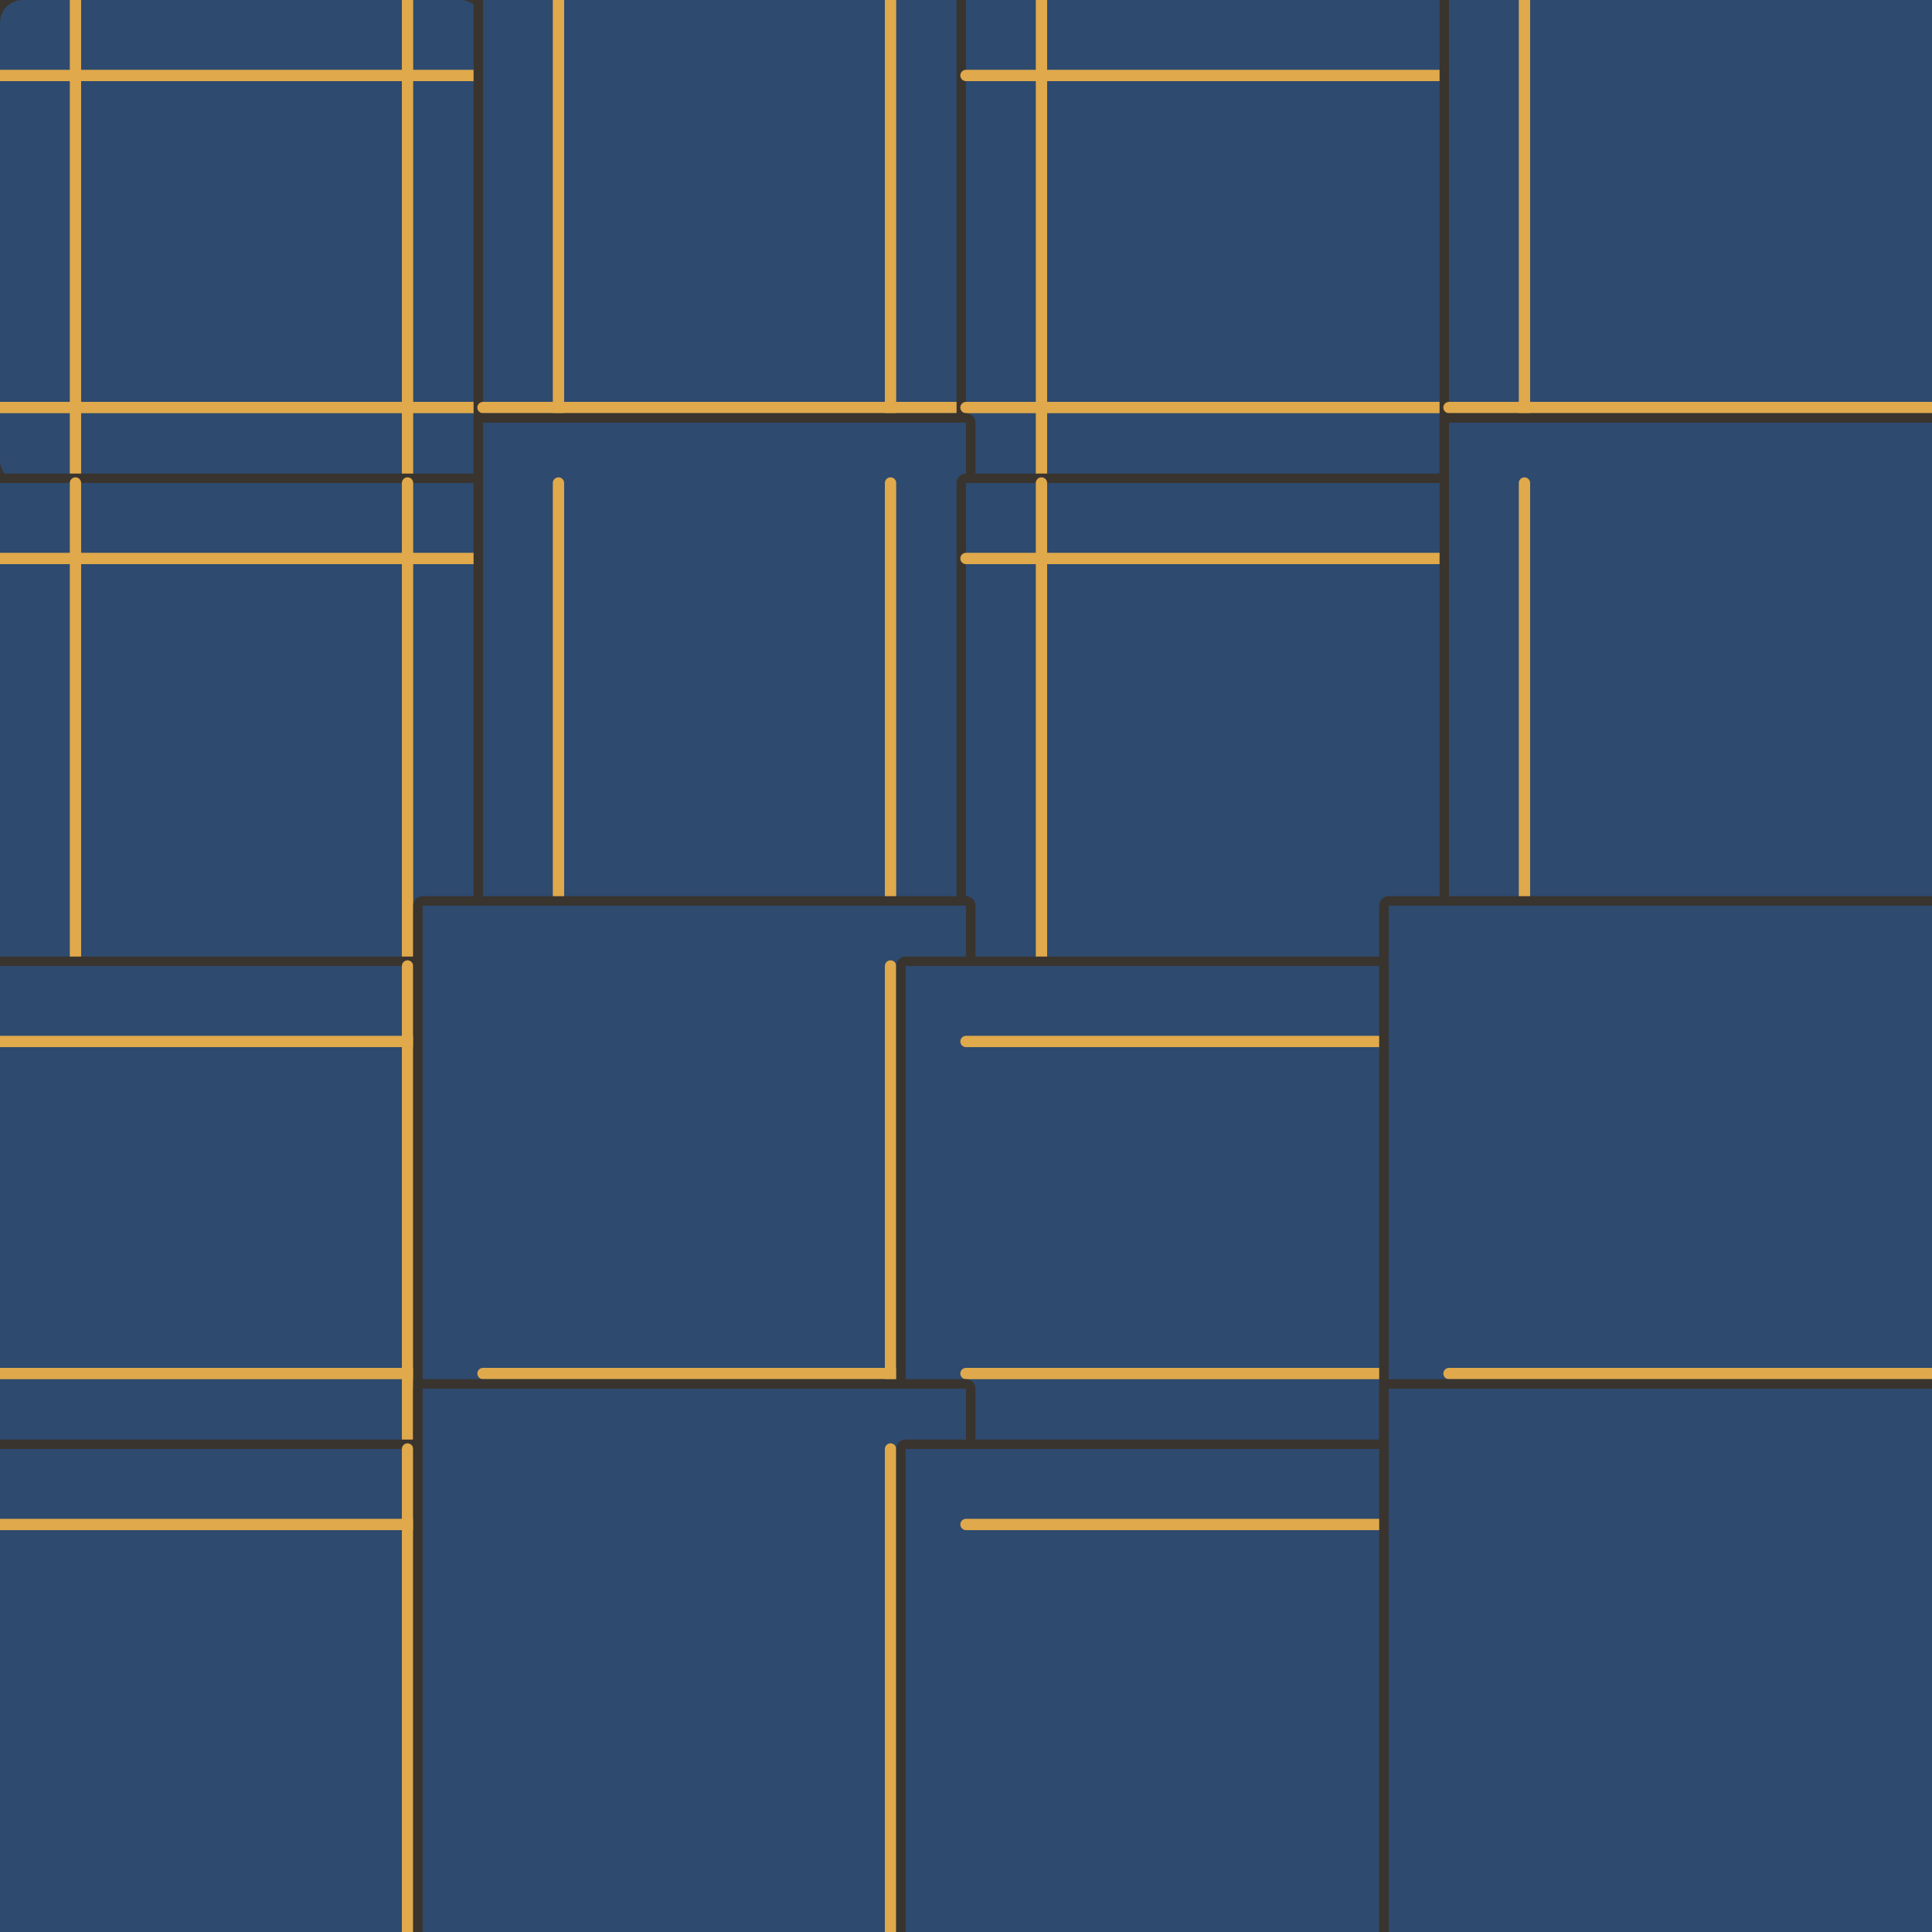
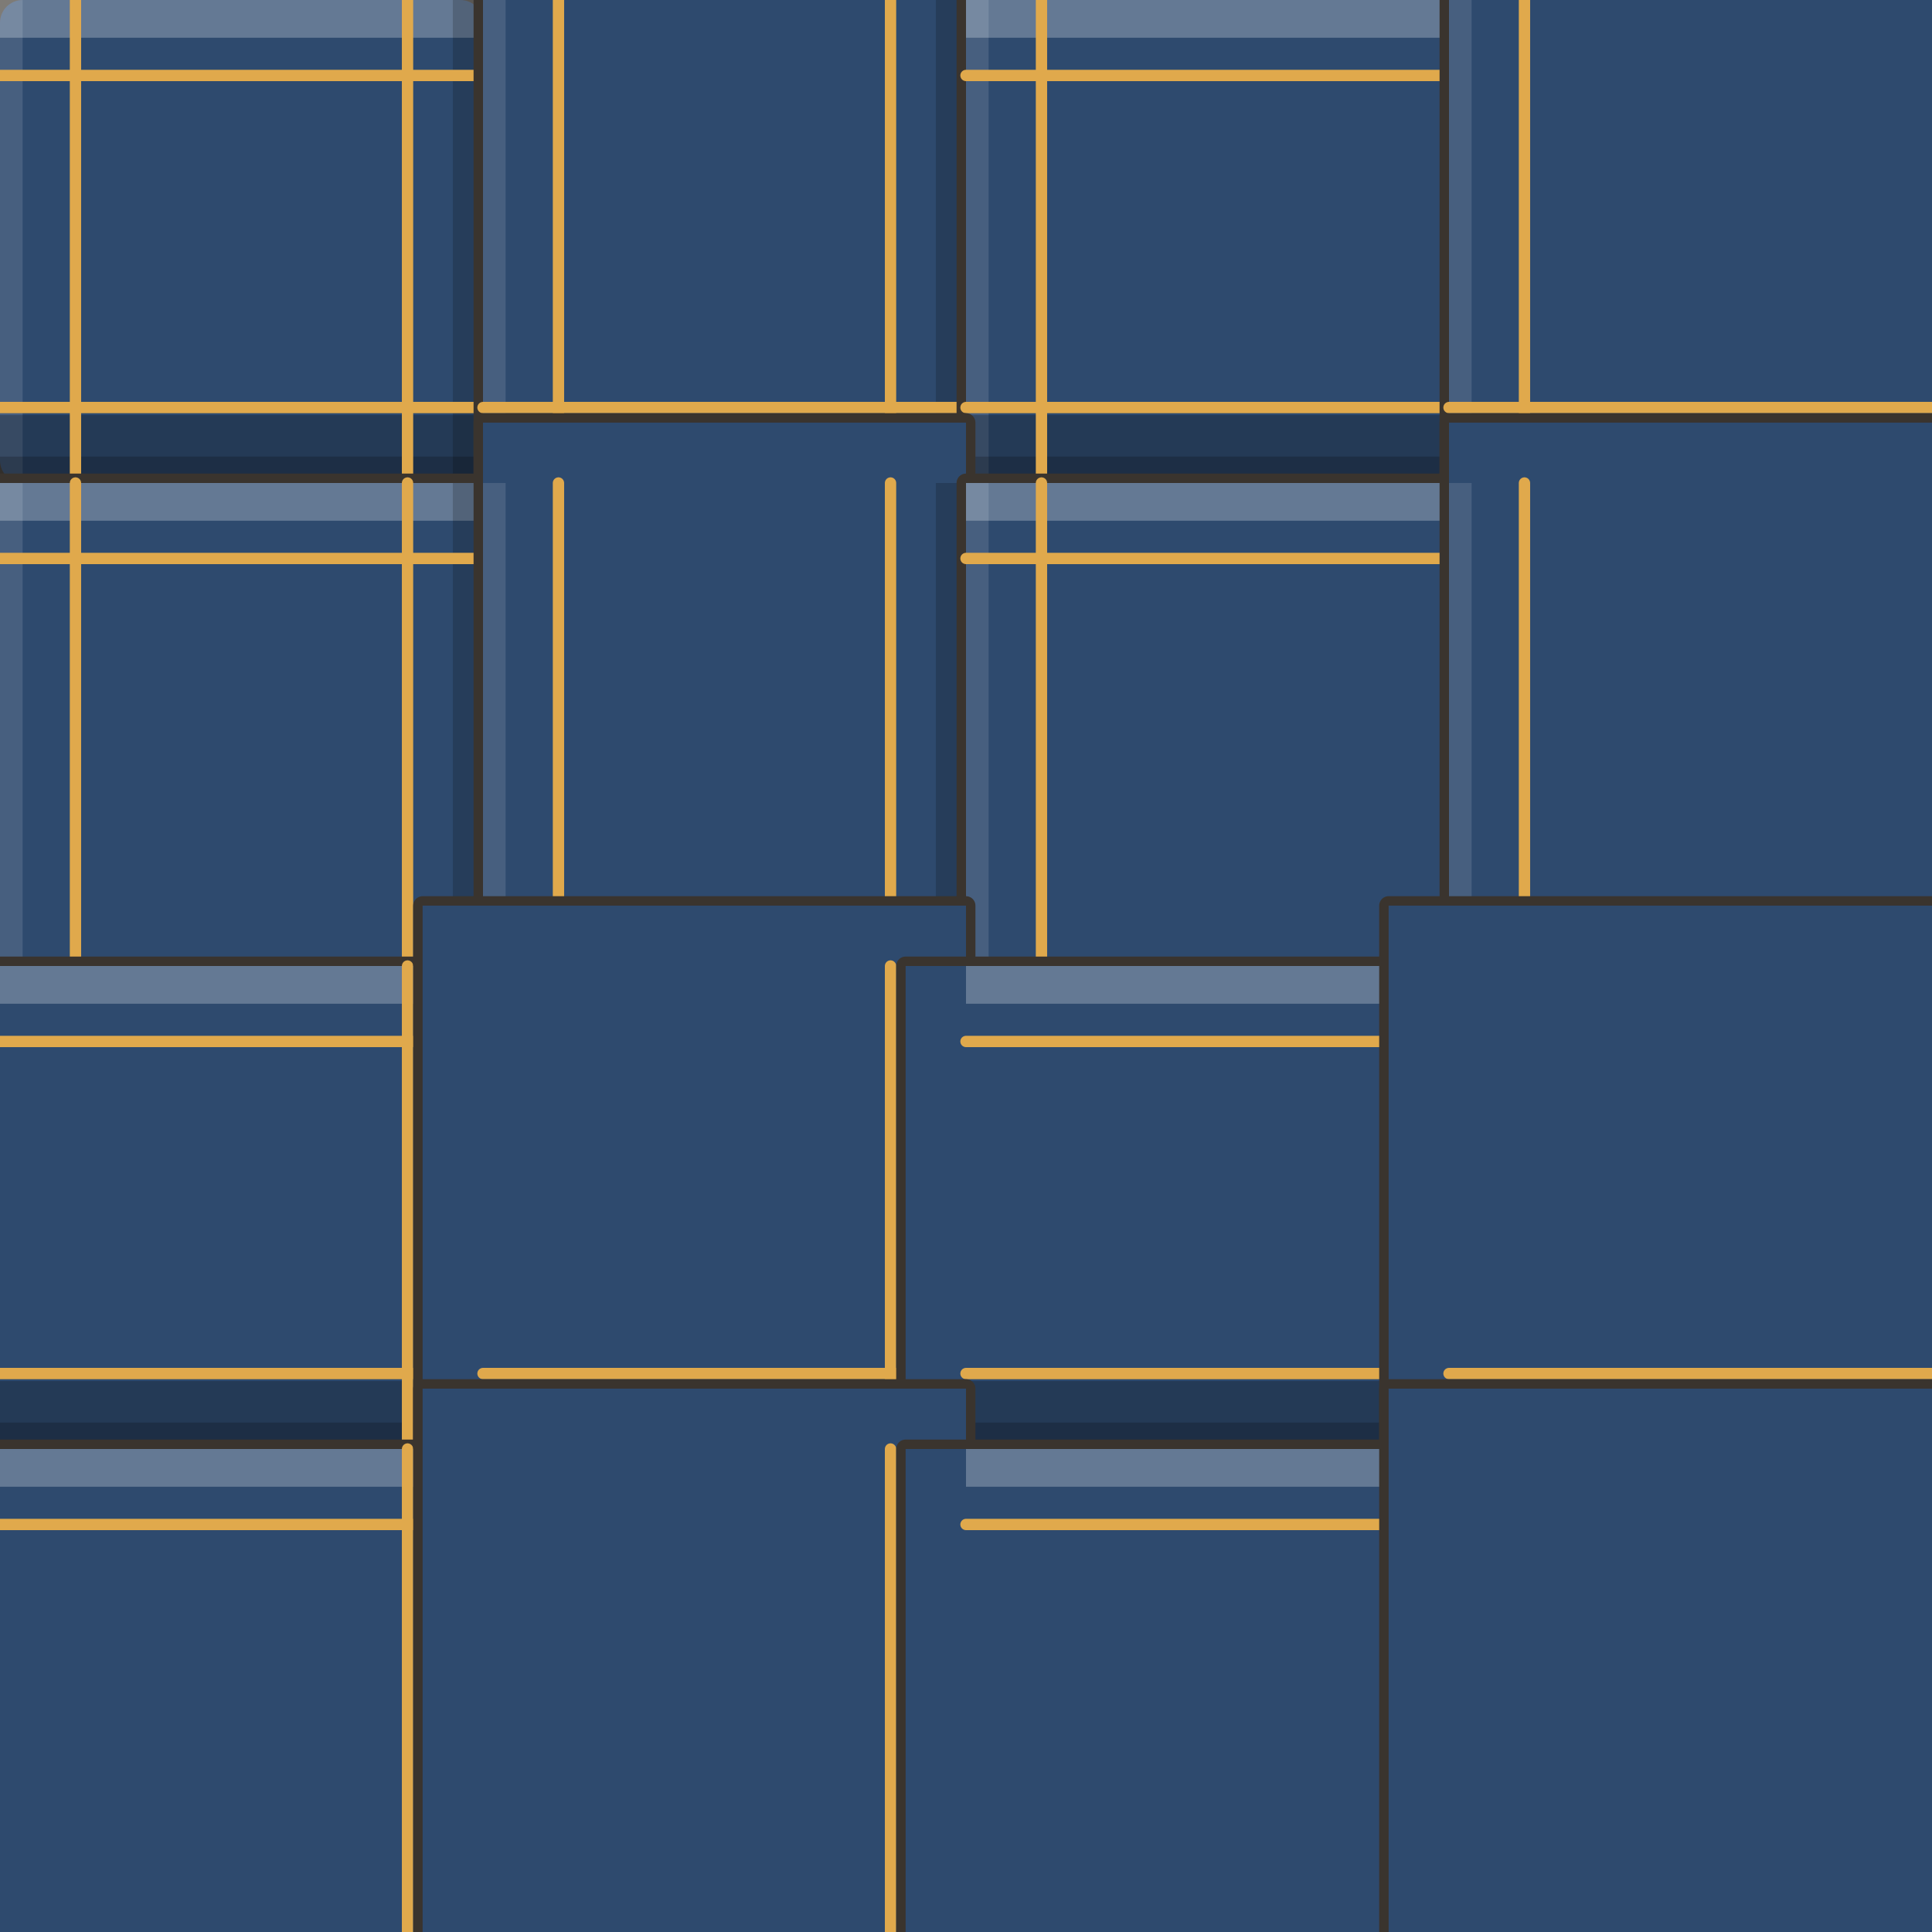
<svg xmlns="http://www.w3.org/2000/svg" viewBox="0 0 512 512" width="512" height="512">
  <g transform="translate(0 0)">
    <path d="M 6 0 h 116 a 6 6 0 0 1 6 6 v 116 a 6 6 0 0 1 -6 6 h -116 a 6 6 0 0 1 -6 -6 v -116 a 6 6 0 0 1 6 -6 Z" fill="#3A342E" stroke="#3A342E" stroke-width="5" stroke-linejoin="round" stroke-linecap="round" />
    <path d="M 6 0 h 116 a 6 6 0 0 1 6 6 v 116 a 6 6 0 0 1 -6 6 h -116 a 6 6 0 0 1 -6 -6 v -116 a 6 6 0 0 1 6 -6 Z" fill="#2E4A6E" />
+     <path d="M 0 0 h 128 a 0 0 0 0 1 0 0 v 10 a 0 0 0 0 1 0 0 h -128 a 0 0 0 0 1 0 0 v -10 a 0 0 0 0 1 0 0 Z" fill="#FFFFFF" opacity="0.26" />
+     <path d="M 0 0 h 6 a 0 0 0 0 1 0 0 v 128 a 0 0 0 0 1 0 0 h -6 a 0 0 0 0 1 0 0 v -128 a 0 0 0 0 1 0 0 Z" fill="#FFFFFF" opacity="0.12" />
+     <path d="M 120 0 h 8 a 0 0 0 0 1 0 0 v 128 a 0 0 0 0 1 0 0 h -8 a 0 0 0 0 1 0 0 v -128 a 0 0 0 0 1 0 0 Z" fill="#000000" opacity="0.18" />
+     <path d="M 0 110 h 128 a 0 0 0 0 1 0 0 v 18 a 0 0 0 0 1 0 0 h -128 a 0 0 0 0 1 0 0 v -18 a 0 0 0 0 1 0 0 Z" fill="#000000" opacity="0.22" />
+     <path d="M 0 121 h 128 a 0 0 0 0 1 0 0 v 7 a 0 0 0 0 1 0 0 h -128 a 0 0 0 0 1 0 0 v -7 a 0 0 0 0 1 0 0 Z" fill="#000000" opacity="0.2" />
    <path d="M 0 20 L 128 20" fill="none" stroke="#E0A94C" stroke-width="3" stroke-linecap="round" stroke-linejoin="round" opacity="1" />
    <path d="M 0 108 L 128 108" fill="none" stroke="#E0A94C" stroke-width="3" stroke-linecap="round" stroke-linejoin="round" opacity="1" />
    <path d="M 20 0 L 20 128" fill="none" stroke="#E0A94C" stroke-width="3" stroke-linecap="round" stroke-linejoin="round" opacity="1" />
    <path d="M 108 0 L 108 128" fill="none" stroke="#E0A94C" stroke-width="3" stroke-linecap="round" stroke-linejoin="round" opacity="1" />
  </g>
  <g transform="translate(128 0)">
    <path d="M 0 -16 h 128 a 0 0 0 0 1 0 0 v 144 a 0 0 0 0 1 0 0 h -128 a 0 0 0 0 1 0 0 v -144 a 0 0 0 0 1 0 0 Z" fill="#3A342E" stroke="#3A342E" stroke-width="5" stroke-linejoin="round" stroke-linecap="round" />
    <path d="M 0 -16 h 128 a 0 0 0 0 1 0 0 v 144 a 0 0 0 0 1 0 0 h -128 a 0 0 0 0 1 0 0 v -144 a 0 0 0 0 1 0 0 Z" fill="#2E4A6E" />
+     <path d="M 0 0 h 6 a 0 0 0 0 1 0 0 v 128 a 0 0 0 0 1 0 0 h -6 a 0 0 0 0 1 0 0 v -128 a 0 0 0 0 1 0 0 Z" fill="#FFFFFF" opacity="0.12" />
+     <path d="M 120 0 h 8 a 0 0 0 0 1 0 0 v 128 a 0 0 0 0 1 0 0 h -8 a 0 0 0 0 1 0 0 v -128 a 0 0 0 0 1 0 0 Z" fill="#000000" opacity="0.18" />
+     <path d="M 0 110 h 128 a 0 0 0 0 1 0 0 v 18 a 0 0 0 0 1 0 0 h -128 a 0 0 0 0 1 0 0 v -18 a 0 0 0 0 1 0 0 Z" fill="#000000" opacity="0.22" />
+     <path d="M 0 121 h 128 a 0 0 0 0 1 0 0 v 7 a 0 0 0 0 1 0 0 h -128 a 0 0 0 0 1 0 0 v -7 a 0 0 0 0 1 0 0 Z" fill="#000000" opacity="0.2" />
    <path d="M 0 108 L 128 108" fill="none" stroke="#E0A94C" stroke-width="3" stroke-linecap="round" stroke-linejoin="round" opacity="1" />
    <path d="M 20 0 L 20 128" fill="none" stroke="#E0A94C" stroke-width="3" stroke-linecap="round" stroke-linejoin="round" opacity="1" />
    <path d="M 108 0 L 108 128" fill="none" stroke="#E0A94C" stroke-width="3" stroke-linecap="round" stroke-linejoin="round" opacity="1" />
  </g>
  <g transform="translate(256 0)">
    <path d="M 0 0 h 144 a 0 0 0 0 1 0 0 v 128 a 0 0 0 0 1 0 0 h -144 a 0 0 0 0 1 0 0 v -128 a 0 0 0 0 1 0 0 Z" fill="#3A342E" stroke="#3A342E" stroke-width="5" stroke-linejoin="round" stroke-linecap="round" />
    <path d="M 0 0 h 144 a 0 0 0 0 1 0 0 v 128 a 0 0 0 0 1 0 0 h -144 a 0 0 0 0 1 0 0 v -128 a 0 0 0 0 1 0 0 Z" fill="#2E4A6E" />
+     <path d="M 0 0 h 128 a 0 0 0 0 1 0 0 v 10 a 0 0 0 0 1 0 0 h -128 a 0 0 0 0 1 0 0 v -10 a 0 0 0 0 1 0 0 Z" fill="#FFFFFF" opacity="0.26" />
+     <path d="M 0 0 h 6 a 0 0 0 0 1 0 0 v 128 a 0 0 0 0 1 0 0 h -6 a 0 0 0 0 1 0 0 v -128 a 0 0 0 0 1 0 0 Z" fill="#FFFFFF" opacity="0.12" />
+     <path d="M 0 110 h 128 a 0 0 0 0 1 0 0 v 18 a 0 0 0 0 1 0 0 h -128 a 0 0 0 0 1 0 0 v -18 a 0 0 0 0 1 0 0 Z" fill="#000000" opacity="0.22" />
+     <path d="M 0 121 h 128 a 0 0 0 0 1 0 0 v 7 a 0 0 0 0 1 0 0 h -128 a 0 0 0 0 1 0 0 v -7 a 0 0 0 0 1 0 0 Z" fill="#000000" opacity="0.2" />
    <path d="M 0 20 L 128 20" fill="none" stroke="#E0A94C" stroke-width="3" stroke-linecap="round" stroke-linejoin="round" opacity="1" />
    <path d="M 0 108 L 128 108" fill="none" stroke="#E0A94C" stroke-width="3" stroke-linecap="round" stroke-linejoin="round" opacity="1" />
    <path d="M 20 0 L 20 128" fill="none" stroke="#E0A94C" stroke-width="3" stroke-linecap="round" stroke-linejoin="round" opacity="1" />
  </g>
  <g transform="translate(384 0)">
    <path d="M 0 -16 h 144 a 0 0 0 0 1 0 0 v 144 a 0 0 0 0 1 0 0 h -144 a 0 0 0 0 1 0 0 v -144 a 0 0 0 0 1 0 0 Z" fill="#3A342E" stroke="#3A342E" stroke-width="5" stroke-linejoin="round" stroke-linecap="round" />
    <path d="M 0 -16 h 144 a 0 0 0 0 1 0 0 v 144 a 0 0 0 0 1 0 0 h -144 a 0 0 0 0 1 0 0 v -144 a 0 0 0 0 1 0 0 Z" fill="#2E4A6E" />
+     <path d="M 0 0 h 6 a 0 0 0 0 1 0 0 v 128 a 0 0 0 0 1 0 0 h -6 a 0 0 0 0 1 0 0 v -128 a 0 0 0 0 1 0 0 Z" fill="#FFFFFF" opacity="0.12" />
+     <path d="M 0 110 h 128 a 0 0 0 0 1 0 0 v 18 a 0 0 0 0 1 0 0 h -128 a 0 0 0 0 1 0 0 v -18 a 0 0 0 0 1 0 0 Z" fill="#000000" opacity="0.22" />
+     <path d="M 0 121 h 128 a 0 0 0 0 1 0 0 v 7 a 0 0 0 0 1 0 0 h -128 a 0 0 0 0 1 0 0 v -7 a 0 0 0 0 1 0 0 Z" fill="#000000" opacity="0.2" />
    <path d="M 0 108 L 128 108" fill="none" stroke="#E0A94C" stroke-width="3" stroke-linecap="round" stroke-linejoin="round" opacity="1" />
    <path d="M 20 0 L 20 128" fill="none" stroke="#E0A94C" stroke-width="3" stroke-linecap="round" stroke-linejoin="round" opacity="1" />
  </g>
  <g transform="translate(0 128)">
    <path d="M 0 0 h 128 a 0 0 0 0 1 0 0 v 144 a 0 0 0 0 1 0 0 h -128 a 0 0 0 0 1 0 0 v -144 a 0 0 0 0 1 0 0 Z" fill="#3A342E" stroke="#3A342E" stroke-width="5" stroke-linejoin="round" stroke-linecap="round" />
    <path d="M 0 0 h 128 a 0 0 0 0 1 0 0 v 144 a 0 0 0 0 1 0 0 h -128 a 0 0 0 0 1 0 0 v -144 a 0 0 0 0 1 0 0 Z" fill="#2E4A6E" />
+     <path d="M 0 0 h 128 a 0 0 0 0 1 0 0 v 10 a 0 0 0 0 1 0 0 h -128 a 0 0 0 0 1 0 0 v -10 a 0 0 0 0 1 0 0 Z" fill="#FFFFFF" opacity="0.26" />
+     <path d="M 0 0 h 6 a 0 0 0 0 1 0 0 v 128 a 0 0 0 0 1 0 0 h -6 a 0 0 0 0 1 0 0 v -128 a 0 0 0 0 1 0 0 Z" fill="#FFFFFF" opacity="0.12" />
+     <path d="M 120 0 h 8 a 0 0 0 0 1 0 0 v 128 a 0 0 0 0 1 0 0 h -8 a 0 0 0 0 1 0 0 v -128 a 0 0 0 0 1 0 0 Z" fill="#000000" opacity="0.18" />
    <path d="M 0 20 L 128 20" fill="none" stroke="#E0A94C" stroke-width="3" stroke-linecap="round" stroke-linejoin="round" opacity="1" />
    <path d="M 20 0 L 20 128" fill="none" stroke="#E0A94C" stroke-width="3" stroke-linecap="round" stroke-linejoin="round" opacity="1" />
    <path d="M 108 0 L 108 128" fill="none" stroke="#E0A94C" stroke-width="3" stroke-linecap="round" stroke-linejoin="round" opacity="1" />
  </g>
  <g transform="translate(128 128)">
    <path d="M 0 -16 h 128 a 0 0 0 0 1 0 0 v 160 a 0 0 0 0 1 0 0 h -128 a 0 0 0 0 1 0 0 v -160 a 0 0 0 0 1 0 0 Z" fill="#3A342E" stroke="#3A342E" stroke-width="5" stroke-linejoin="round" stroke-linecap="round" />
    <path d="M 0 -16 h 128 a 0 0 0 0 1 0 0 v 160 a 0 0 0 0 1 0 0 h -128 a 0 0 0 0 1 0 0 v -160 a 0 0 0 0 1 0 0 Z" fill="#2E4A6E" />
+     <path d="M 0 0 h 6 a 0 0 0 0 1 0 0 v 128 a 0 0 0 0 1 0 0 h -6 a 0 0 0 0 1 0 0 v -128 a 0 0 0 0 1 0 0 Z" fill="#FFFFFF" opacity="0.12" />
+     <path d="M 120 0 h 8 a 0 0 0 0 1 0 0 v 128 a 0 0 0 0 1 0 0 h -8 a 0 0 0 0 1 0 0 v -128 a 0 0 0 0 1 0 0 Z" fill="#000000" opacity="0.18" />
    <path d="M 20 0 L 20 128" fill="none" stroke="#E0A94C" stroke-width="3" stroke-linecap="round" stroke-linejoin="round" opacity="1" />
    <path d="M 108 0 L 108 128" fill="none" stroke="#E0A94C" stroke-width="3" stroke-linecap="round" stroke-linejoin="round" opacity="1" />
  </g>
  <g transform="translate(256 128)">
    <path d="M 0 0 h 144 a 0 0 0 0 1 0 0 v 144 a 0 0 0 0 1 0 0 h -144 a 0 0 0 0 1 0 0 v -144 a 0 0 0 0 1 0 0 Z" fill="#3A342E" stroke="#3A342E" stroke-width="5" stroke-linejoin="round" stroke-linecap="round" />
    <path d="M 0 0 h 144 a 0 0 0 0 1 0 0 v 144 a 0 0 0 0 1 0 0 h -144 a 0 0 0 0 1 0 0 v -144 a 0 0 0 0 1 0 0 Z" fill="#2E4A6E" />
+     <path d="M 0 0 h 128 a 0 0 0 0 1 0 0 v 10 a 0 0 0 0 1 0 0 h -128 a 0 0 0 0 1 0 0 v -10 a 0 0 0 0 1 0 0 Z" fill="#FFFFFF" opacity="0.26" />
+     <path d="M 0 0 h 6 a 0 0 0 0 1 0 0 v 128 a 0 0 0 0 1 0 0 h -6 a 0 0 0 0 1 0 0 v -128 a 0 0 0 0 1 0 0 Z" fill="#FFFFFF" opacity="0.12" />
    <path d="M 0 20 L 128 20" fill="none" stroke="#E0A94C" stroke-width="3" stroke-linecap="round" stroke-linejoin="round" opacity="1" />
    <path d="M 20 0 L 20 128" fill="none" stroke="#E0A94C" stroke-width="3" stroke-linecap="round" stroke-linejoin="round" opacity="1" />
  </g>
  <g transform="translate(384 128)">
    <path d="M 0 -16 h 144 a 0 0 0 0 1 0 0 v 160 a 0 0 0 0 1 0 0 h -144 a 0 0 0 0 1 0 0 v -160 a 0 0 0 0 1 0 0 Z" fill="#3A342E" stroke="#3A342E" stroke-width="5" stroke-linejoin="round" stroke-linecap="round" />
    <path d="M 0 -16 h 144 a 0 0 0 0 1 0 0 v 160 a 0 0 0 0 1 0 0 h -144 a 0 0 0 0 1 0 0 v -160 a 0 0 0 0 1 0 0 Z" fill="#2E4A6E" />
+     <path d="M 0 0 h 6 a 0 0 0 0 1 0 0 v 128 a 0 0 0 0 1 0 0 h -6 a 0 0 0 0 1 0 0 v -128 a 0 0 0 0 1 0 0 Z" fill="#FFFFFF" opacity="0.12" />
    <path d="M 20 0 L 20 128" fill="none" stroke="#E0A94C" stroke-width="3" stroke-linecap="round" stroke-linejoin="round" opacity="1" />
  </g>
  <g transform="translate(0 256)">
    <path d="M -16 0 h 144 a 0 0 0 0 1 0 0 v 128 a 0 0 0 0 1 0 0 h -144 a 0 0 0 0 1 0 0 v -128 a 0 0 0 0 1 0 0 Z" fill="#3A342E" stroke="#3A342E" stroke-width="5" stroke-linejoin="round" stroke-linecap="round" />
    <path d="M -16 0 h 144 a 0 0 0 0 1 0 0 v 128 a 0 0 0 0 1 0 0 h -144 a 0 0 0 0 1 0 0 v -128 a 0 0 0 0 1 0 0 Z" fill="#2E4A6E" />
+     <path d="M 0 0 h 128 a 0 0 0 0 1 0 0 v 10 a 0 0 0 0 1 0 0 h -128 a 0 0 0 0 1 0 0 v -10 a 0 0 0 0 1 0 0 Z" fill="#FFFFFF" opacity="0.26" />
+     <path d="M 120 0 h 8 a 0 0 0 0 1 0 0 v 128 a 0 0 0 0 1 0 0 h -8 a 0 0 0 0 1 0 0 v -128 a 0 0 0 0 1 0 0 Z" fill="#000000" opacity="0.18" />
+     <path d="M 0 110 h 128 a 0 0 0 0 1 0 0 v 18 a 0 0 0 0 1 0 0 h -128 a 0 0 0 0 1 0 0 v -18 a 0 0 0 0 1 0 0 Z" fill="#000000" opacity="0.22" />
+     <path d="M 0 121 h 128 a 0 0 0 0 1 0 0 v 7 a 0 0 0 0 1 0 0 h -128 a 0 0 0 0 1 0 0 v -7 a 0 0 0 0 1 0 0 Z" fill="#000000" opacity="0.2" />
    <path d="M 0 20 L 128 20" fill="none" stroke="#E0A94C" stroke-width="3" stroke-linecap="round" stroke-linejoin="round" opacity="1" />
    <path d="M 0 108 L 128 108" fill="none" stroke="#E0A94C" stroke-width="3" stroke-linecap="round" stroke-linejoin="round" opacity="1" />
    <path d="M 108 0 L 108 128" fill="none" stroke="#E0A94C" stroke-width="3" stroke-linecap="round" stroke-linejoin="round" opacity="1" />
  </g>
  <g transform="translate(128 256)">
    <path d="M -16 -16 h 144 a 0 0 0 0 1 0 0 v 144 a 0 0 0 0 1 0 0 h -144 a 0 0 0 0 1 0 0 v -144 a 0 0 0 0 1 0 0 Z" fill="#3A342E" stroke="#3A342E" stroke-width="5" stroke-linejoin="round" stroke-linecap="round" />
    <path d="M -16 -16 h 144 a 0 0 0 0 1 0 0 v 144 a 0 0 0 0 1 0 0 h -144 a 0 0 0 0 1 0 0 v -144 a 0 0 0 0 1 0 0 Z" fill="#2E4A6E" />
+     <path d="M 120 0 h 8 a 0 0 0 0 1 0 0 v 128 a 0 0 0 0 1 0 0 h -8 a 0 0 0 0 1 0 0 v -128 a 0 0 0 0 1 0 0 Z" fill="#000000" opacity="0.18" />
+     <path d="M 0 110 h 128 a 0 0 0 0 1 0 0 v 18 a 0 0 0 0 1 0 0 h -128 a 0 0 0 0 1 0 0 v -18 a 0 0 0 0 1 0 0 Z" fill="#000000" opacity="0.22" />
+     <path d="M 0 121 h 128 a 0 0 0 0 1 0 0 v 7 a 0 0 0 0 1 0 0 h -128 a 0 0 0 0 1 0 0 v -7 a 0 0 0 0 1 0 0 Z" fill="#000000" opacity="0.2" />
    <path d="M 0 108 L 128 108" fill="none" stroke="#E0A94C" stroke-width="3" stroke-linecap="round" stroke-linejoin="round" opacity="1" />
    <path d="M 108 0 L 108 128" fill="none" stroke="#E0A94C" stroke-width="3" stroke-linecap="round" stroke-linejoin="round" opacity="1" />
  </g>
  <g transform="translate(256 256)">
    <path d="M -16 0 h 160 a 0 0 0 0 1 0 0 v 128 a 0 0 0 0 1 0 0 h -160 a 0 0 0 0 1 0 0 v -128 a 0 0 0 0 1 0 0 Z" fill="#3A342E" stroke="#3A342E" stroke-width="5" stroke-linejoin="round" stroke-linecap="round" />
    <path d="M -16 0 h 160 a 0 0 0 0 1 0 0 v 128 a 0 0 0 0 1 0 0 h -160 a 0 0 0 0 1 0 0 v -128 a 0 0 0 0 1 0 0 Z" fill="#2E4A6E" />
+     <path d="M 0 0 h 128 a 0 0 0 0 1 0 0 v 10 a 0 0 0 0 1 0 0 h -128 a 0 0 0 0 1 0 0 v -10 a 0 0 0 0 1 0 0 Z" fill="#FFFFFF" opacity="0.26" />
+     <path d="M 0 110 h 128 a 0 0 0 0 1 0 0 v 18 a 0 0 0 0 1 0 0 h -128 a 0 0 0 0 1 0 0 v -18 a 0 0 0 0 1 0 0 Z" fill="#000000" opacity="0.22" />
+     <path d="M 0 121 h 128 a 0 0 0 0 1 0 0 v 7 a 0 0 0 0 1 0 0 h -128 a 0 0 0 0 1 0 0 v -7 a 0 0 0 0 1 0 0 Z" fill="#000000" opacity="0.2" />
    <path d="M 0 20 L 128 20" fill="none" stroke="#E0A94C" stroke-width="3" stroke-linecap="round" stroke-linejoin="round" opacity="1" />
    <path d="M 0 108 L 128 108" fill="none" stroke="#E0A94C" stroke-width="3" stroke-linecap="round" stroke-linejoin="round" opacity="1" />
  </g>
  <g transform="translate(384 256)">
    <path d="M -16 -16 h 160 a 0 0 0 0 1 0 0 v 144 a 0 0 0 0 1 0 0 h -160 a 0 0 0 0 1 0 0 v -144 a 0 0 0 0 1 0 0 Z" fill="#3A342E" stroke="#3A342E" stroke-width="5" stroke-linejoin="round" stroke-linecap="round" />
    <path d="M -16 -16 h 160 a 0 0 0 0 1 0 0 v 144 a 0 0 0 0 1 0 0 h -160 a 0 0 0 0 1 0 0 v -144 a 0 0 0 0 1 0 0 Z" fill="#2E4A6E" />
+     <path d="M 0 110 h 128 a 0 0 0 0 1 0 0 v 18 a 0 0 0 0 1 0 0 h -128 a 0 0 0 0 1 0 0 v -18 a 0 0 0 0 1 0 0 Z" fill="#000000" opacity="0.22" />
+     <path d="M 0 121 h 128 a 0 0 0 0 1 0 0 v 7 a 0 0 0 0 1 0 0 h -128 a 0 0 0 0 1 0 0 v -7 a 0 0 0 0 1 0 0 Z" fill="#000000" opacity="0.2" />
    <path d="M 0 108 L 128 108" fill="none" stroke="#E0A94C" stroke-width="3" stroke-linecap="round" stroke-linejoin="round" opacity="1" />
  </g>
  <g transform="translate(0 384)">
    <path d="M -16 0 h 144 a 0 0 0 0 1 0 0 v 144 a 0 0 0 0 1 0 0 h -144 a 0 0 0 0 1 0 0 v -144 a 0 0 0 0 1 0 0 Z" fill="#3A342E" stroke="#3A342E" stroke-width="5" stroke-linejoin="round" stroke-linecap="round" />
    <path d="M -16 0 h 144 a 0 0 0 0 1 0 0 v 144 a 0 0 0 0 1 0 0 h -144 a 0 0 0 0 1 0 0 v -144 a 0 0 0 0 1 0 0 Z" fill="#2E4A6E" />
+     <path d="M 0 0 h 128 a 0 0 0 0 1 0 0 v 10 a 0 0 0 0 1 0 0 h -128 a 0 0 0 0 1 0 0 v -10 a 0 0 0 0 1 0 0 Z" fill="#FFFFFF" opacity="0.26" />
+     <path d="M 120 0 h 8 a 0 0 0 0 1 0 0 v 128 a 0 0 0 0 1 0 0 h -8 a 0 0 0 0 1 0 0 v -128 a 0 0 0 0 1 0 0 Z" fill="#000000" opacity="0.18" />
    <path d="M 0 20 L 128 20" fill="none" stroke="#E0A94C" stroke-width="3" stroke-linecap="round" stroke-linejoin="round" opacity="1" />
    <path d="M 108 0 L 108 128" fill="none" stroke="#E0A94C" stroke-width="3" stroke-linecap="round" stroke-linejoin="round" opacity="1" />
  </g>
  <g transform="translate(128 384)">
    <path d="M -16 -16 h 144 a 0 0 0 0 1 0 0 v 160 a 0 0 0 0 1 0 0 h -144 a 0 0 0 0 1 0 0 v -160 a 0 0 0 0 1 0 0 Z" fill="#3A342E" stroke="#3A342E" stroke-width="5" stroke-linejoin="round" stroke-linecap="round" />
    <path d="M -16 -16 h 144 a 0 0 0 0 1 0 0 v 160 a 0 0 0 0 1 0 0 h -144 a 0 0 0 0 1 0 0 v -160 a 0 0 0 0 1 0 0 Z" fill="#2E4A6E" />
+     <path d="M 120 0 h 8 a 0 0 0 0 1 0 0 v 128 a 0 0 0 0 1 0 0 h -8 a 0 0 0 0 1 0 0 v -128 a 0 0 0 0 1 0 0 Z" fill="#000000" opacity="0.18" />
    <path d="M 108 0 L 108 128" fill="none" stroke="#E0A94C" stroke-width="3" stroke-linecap="round" stroke-linejoin="round" opacity="1" />
  </g>
  <g transform="translate(256 384)">
    <path d="M -16 0 h 160 a 0 0 0 0 1 0 0 v 144 a 0 0 0 0 1 0 0 h -160 a 0 0 0 0 1 0 0 v -144 a 0 0 0 0 1 0 0 Z" fill="#3A342E" stroke="#3A342E" stroke-width="5" stroke-linejoin="round" stroke-linecap="round" />
    <path d="M -16 0 h 160 a 0 0 0 0 1 0 0 v 144 a 0 0 0 0 1 0 0 h -160 a 0 0 0 0 1 0 0 v -144 a 0 0 0 0 1 0 0 Z" fill="#2E4A6E" />
+     <path d="M 0 0 h 128 a 0 0 0 0 1 0 0 v 10 a 0 0 0 0 1 0 0 h -128 a 0 0 0 0 1 0 0 v -10 a 0 0 0 0 1 0 0 Z" fill="#FFFFFF" opacity="0.26" />
    <path d="M 0 20 L 128 20" fill="none" stroke="#E0A94C" stroke-width="3" stroke-linecap="round" stroke-linejoin="round" opacity="1" />
  </g>
  <g transform="translate(384 384)">
    <path d="M -16 -16 h 160 a 0 0 0 0 1 0 0 v 160 a 0 0 0 0 1 0 0 h -160 a 0 0 0 0 1 0 0 v -160 a 0 0 0 0 1 0 0 Z" fill="#3A342E" stroke="#3A342E" stroke-width="5" stroke-linejoin="round" stroke-linecap="round" />
    <path d="M -16 -16 h 160 a 0 0 0 0 1 0 0 v 160 a 0 0 0 0 1 0 0 h -160 a 0 0 0 0 1 0 0 v -160 a 0 0 0 0 1 0 0 Z" fill="#2E4A6E" />
  </g>
</svg>
